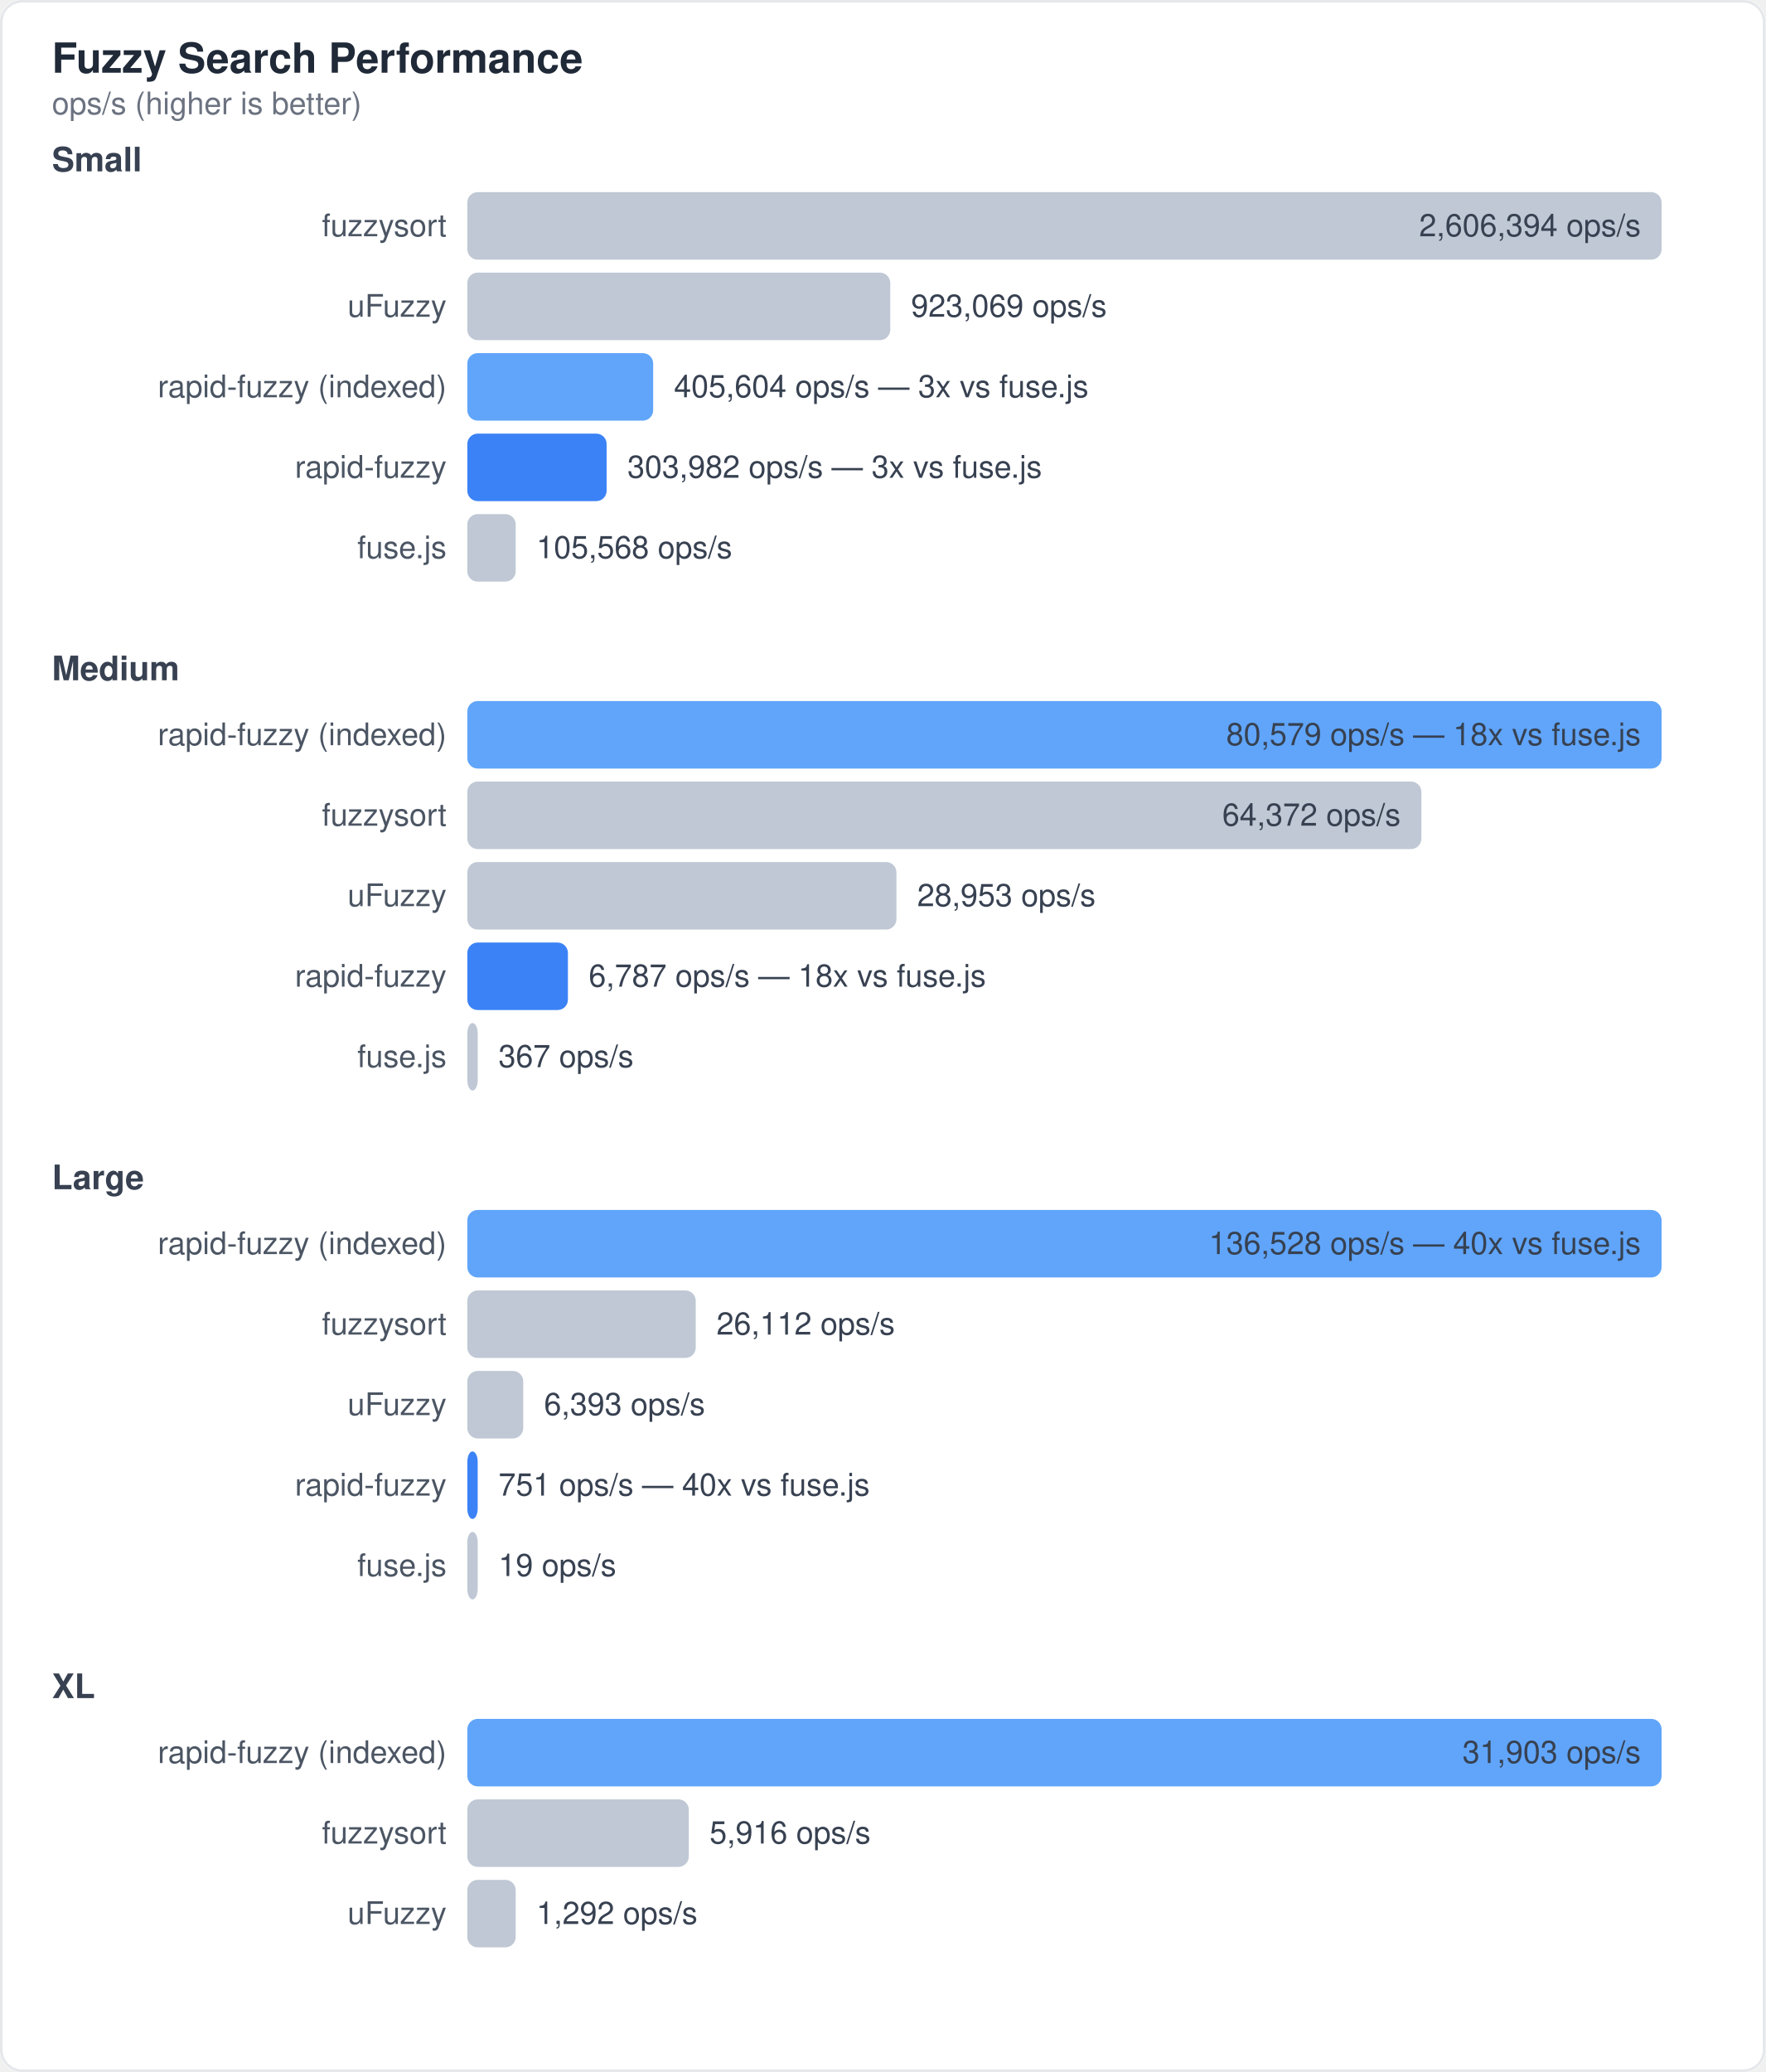
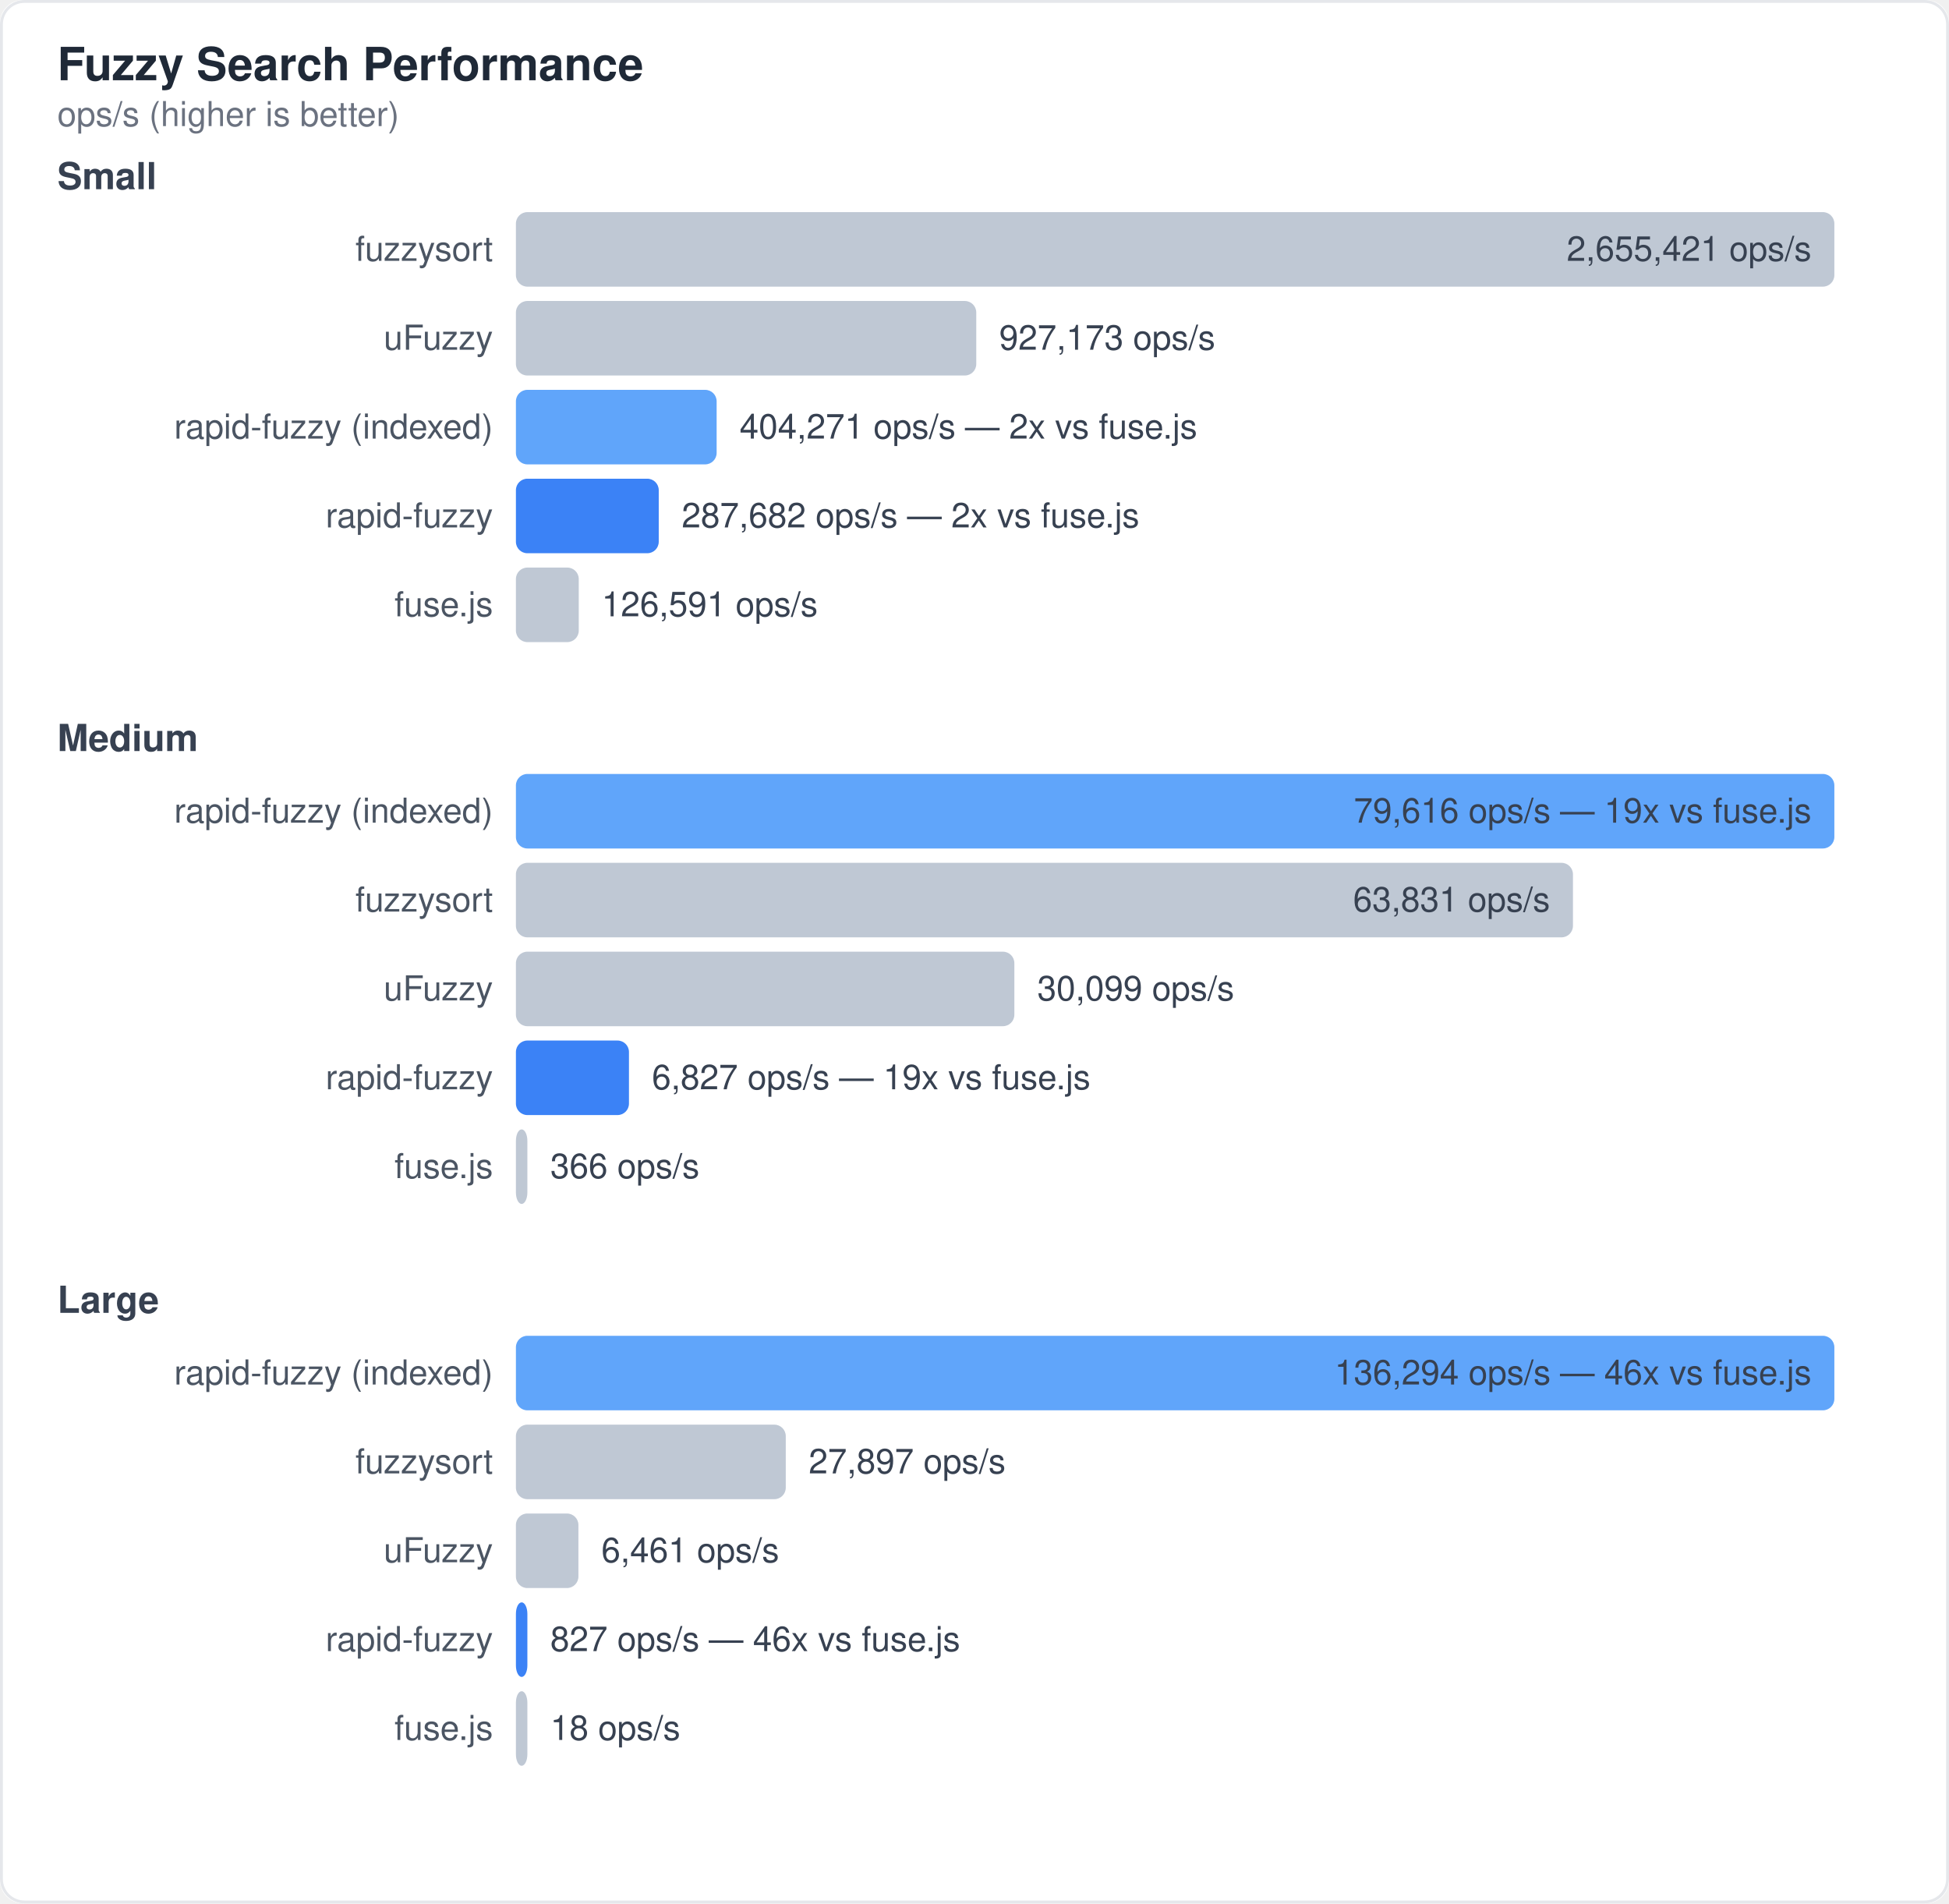
- <svg xmlns="http://www.w3.org/2000/svg" viewBox="0 0 680 798" width="680" height="798">
+ <svg xmlns="http://www.w3.org/2000/svg" viewBox="0 0 680 664" width="680" height="664">
  <style>
  text { font-family: -apple-system, BlinkMacSystemFont, "Segoe UI", Helvetica, Arial, sans-serif; }
  .title { font-size: 16px; font-weight: 600; fill: #1f2937; }
  .subtitle { font-size: 12px; fill: #6b7280; }
  .group-label { font-size: 13px; font-weight: 600; fill: #374151; }
  .bar-label { font-size: 12px; fill: #4b5563; }
  .bar-value { font-size: 12px; fill: #374151; font-weight: 500; }
  .multiplier { font-size: 11px; fill: #059669; font-weight: 600; }
</style>
-   <rect width="680" height="798" rx="8" fill="#ffffff" />
-   <rect x="0.5" y="0.5" width="679" height="797" rx="8" fill="none" stroke="#e5e7eb" />
+   <rect width="680" height="664" rx="8" fill="#ffffff" />
+   <rect x="0.5" y="0.5" width="679" height="663" rx="8" fill="none" stroke="#e5e7eb" />
  <text x="20" y="28" class="title">Fuzzy Search Performance</text>
  <text x="20" y="44" class="subtitle">ops/s (higher is better)</text>
  <text x="20" y="66" class="group-label">Small</text>
  <text x="172" y="91" class="bar-label" text-anchor="end">fuzzysort</text>
  <rect x="180" y="74" width="460" height="26" rx="4" fill="#94a3b8" opacity="0.6" />
-   <text x="632" y="91" class="bar-value" text-anchor="end">2,606,394 ops/s</text>
+   <text x="632" y="91" class="bar-value" text-anchor="end">2,655,421 ops/s</text>
  <text x="172" y="122" class="bar-label" text-anchor="end">uFuzzy</text>
-   <rect x="180" y="105" width="162.912" height="26" rx="4" fill="#94a3b8" opacity="0.6" />
-   <text x="350.912" y="122" class="bar-value" text-anchor="start">923,069 ops/s</text>
+   <rect x="180" y="105" width="160.615" height="26" rx="4" fill="#94a3b8" opacity="0.6" />
+   <text x="348.615" y="122" class="bar-value" text-anchor="start">927,173 ops/s</text>
  <text x="172" y="153" class="bar-label" text-anchor="end">rapid-fuzzy (indexed)</text>
-   <rect x="180" y="136" width="71.585" height="26" rx="4" fill="#60a5fa" opacity="1" />
-   <text x="259.585" y="153" class="bar-value" text-anchor="start">405,604 ops/s — 3x vs fuse.js</text>
+   <rect x="180" y="136" width="70.032" height="26" rx="4" fill="#60a5fa" opacity="1" />
+   <text x="258.032" y="153" class="bar-value" text-anchor="start">404,271 ops/s — 2x vs fuse.js</text>
  <text x="172" y="184" class="bar-label" text-anchor="end">rapid-fuzzy</text>
-   <rect x="180" y="167" width="53.649" height="26" rx="4" fill="#3b82f6" opacity="1" />
-   <text x="241.649" y="184" class="bar-value" text-anchor="start">303,982 ops/s — 3x vs fuse.js</text>
+   <rect x="180" y="167" width="49.835" height="26" rx="4" fill="#3b82f6" opacity="1" />
+   <text x="237.835" y="184" class="bar-value" text-anchor="start">287,682 ops/s — 2x vs fuse.js</text>
  <text x="172" y="215" class="bar-label" text-anchor="end">fuse.js</text>
-   <rect x="180" y="198" width="18.632" height="26" rx="4" fill="#94a3b8" opacity="0.6" />
-   <text x="206.632" y="215" class="bar-value" text-anchor="start">105,568 ops/s</text>
+   <rect x="180" y="198" width="21.929" height="26" rx="4" fill="#94a3b8" opacity="0.6" />
+   <text x="209.929" y="215" class="bar-value" text-anchor="start">126,591 ops/s</text>
  <text x="20" y="262" class="group-label">Medium</text>
  <text x="172" y="287" class="bar-label" text-anchor="end">rapid-fuzzy (indexed)</text>
  <rect x="180" y="270" width="460" height="26" rx="4" fill="#60a5fa" opacity="1" />
-   <text x="632" y="287" class="bar-value" text-anchor="end" fill="#ffffff">80,579 ops/s — 18x vs fuse.js</text>
+   <text x="632" y="287" class="bar-value" text-anchor="end" fill="#ffffff">79,616 ops/s — 19x vs fuse.js</text>
  <text x="172" y="318" class="bar-label" text-anchor="end">fuzzysort</text>
-   <rect x="180" y="301" width="367.479" height="26" rx="4" fill="#94a3b8" opacity="0.6" />
-   <text x="539.479" y="318" class="bar-value" text-anchor="end">64,372 ops/s</text>
+   <rect x="180" y="301" width="368.798" height="26" rx="4" fill="#94a3b8" opacity="0.6" />
+   <text x="540.798" y="318" class="bar-value" text-anchor="end">63,831 ops/s</text>
  <text x="172" y="349" class="bar-label" text-anchor="end">uFuzzy</text>
-   <rect x="180" y="332" width="165.284" height="26" rx="4" fill="#94a3b8" opacity="0.6" />
-   <text x="353.284" y="349" class="bar-value" text-anchor="start">28,953 ops/s</text>
+   <rect x="180" y="332" width="173.904" height="26" rx="4" fill="#94a3b8" opacity="0.6" />
+   <text x="361.904" y="349" class="bar-value" text-anchor="start">30,099 ops/s</text>
  <text x="172" y="380" class="bar-label" text-anchor="end">rapid-fuzzy</text>
-   <rect x="180" y="363" width="38.745" height="26" rx="4" fill="#3b82f6" opacity="1" />
-   <text x="226.745" y="380" class="bar-value" text-anchor="start">6,787 ops/s — 18x vs fuse.js</text>
+   <rect x="180" y="363" width="39.445" height="26" rx="4" fill="#3b82f6" opacity="1" />
+   <text x="227.445" y="380" class="bar-value" text-anchor="start">6,827 ops/s — 19x vs fuse.js</text>
  <text x="172" y="411" class="bar-label" text-anchor="end">fuse.js</text>
  <rect x="180" y="394" width="4" height="26" rx="4" fill="#94a3b8" opacity="0.6" />
-   <text x="192" y="411" class="bar-value" text-anchor="start">367 ops/s</text>
+   <text x="192" y="411" class="bar-value" text-anchor="start">366 ops/s</text>
  <text x="20" y="458" class="group-label">Large</text>
  <text x="172" y="483" class="bar-label" text-anchor="end">rapid-fuzzy (indexed)</text>
  <rect x="180" y="466" width="460" height="26" rx="4" fill="#60a5fa" opacity="1" />
-   <text x="632" y="483" class="bar-value" text-anchor="end" fill="#ffffff">136,528 ops/s — 40x vs fuse.js</text>
+   <text x="632" y="483" class="bar-value" text-anchor="end" fill="#ffffff">136,294 ops/s — 46x vs fuse.js</text>
  <text x="172" y="514" class="bar-label" text-anchor="end">fuzzysort</text>
-   <rect x="180" y="497" width="87.978" height="26" rx="4" fill="#94a3b8" opacity="0.6" />
-   <text x="275.978" y="514" class="bar-value" text-anchor="start">26,112 ops/s</text>
+   <rect x="180" y="497" width="94.154" height="26" rx="4" fill="#94a3b8" opacity="0.6" />
+   <text x="282.154" y="514" class="bar-value" text-anchor="start">27,897 ops/s</text>
  <text x="172" y="545" class="bar-label" text-anchor="end">uFuzzy</text>
-   <rect x="180" y="528" width="21.54" height="26" rx="4" fill="#94a3b8" opacity="0.6" />
-   <text x="209.54" y="545" class="bar-value" text-anchor="start">6,393 ops/s</text>
+   <rect x="180" y="528" width="21.806" height="26" rx="4" fill="#94a3b8" opacity="0.6" />
+   <text x="209.806" y="545" class="bar-value" text-anchor="start">6,461 ops/s</text>
  <text x="172" y="576" class="bar-label" text-anchor="end">rapid-fuzzy</text>
  <rect x="180" y="559" width="4" height="26" rx="4" fill="#3b82f6" opacity="1" />
-   <text x="192" y="576" class="bar-value" text-anchor="start">751 ops/s — 40x vs fuse.js</text>
+   <text x="192" y="576" class="bar-value" text-anchor="start">827 ops/s — 46x vs fuse.js</text>
  <text x="172" y="607" class="bar-label" text-anchor="end">fuse.js</text>
  <rect x="180" y="590" width="4" height="26" rx="4" fill="#94a3b8" opacity="0.6" />
-   <text x="192" y="607" class="bar-value" text-anchor="start">19 ops/s</text>
-   <text x="20" y="654" class="group-label">XL</text>
-   <text x="172" y="679" class="bar-label" text-anchor="end">rapid-fuzzy (indexed)</text>
-   <rect x="180" y="662" width="460" height="26" rx="4" fill="#60a5fa" opacity="1" />
-   <text x="632" y="679" class="bar-value" text-anchor="end" fill="#ffffff">31,903 ops/s</text>
-   <text x="172" y="710" class="bar-label" text-anchor="end">fuzzysort</text>
-   <rect x="180" y="693" width="85.301" height="26" rx="4" fill="#94a3b8" opacity="0.6" />
-   <text x="273.301" y="710" class="bar-value" text-anchor="start">5,916 ops/s</text>
-   <text x="172" y="741" class="bar-label" text-anchor="end">uFuzzy</text>
-   <rect x="180" y="724" width="18.629" height="26" rx="4" fill="#94a3b8" opacity="0.6" />
-   <text x="206.629" y="741" class="bar-value" text-anchor="start">1,292 ops/s</text>
+   <text x="192" y="607" class="bar-value" text-anchor="start">18 ops/s</text>
</svg>
